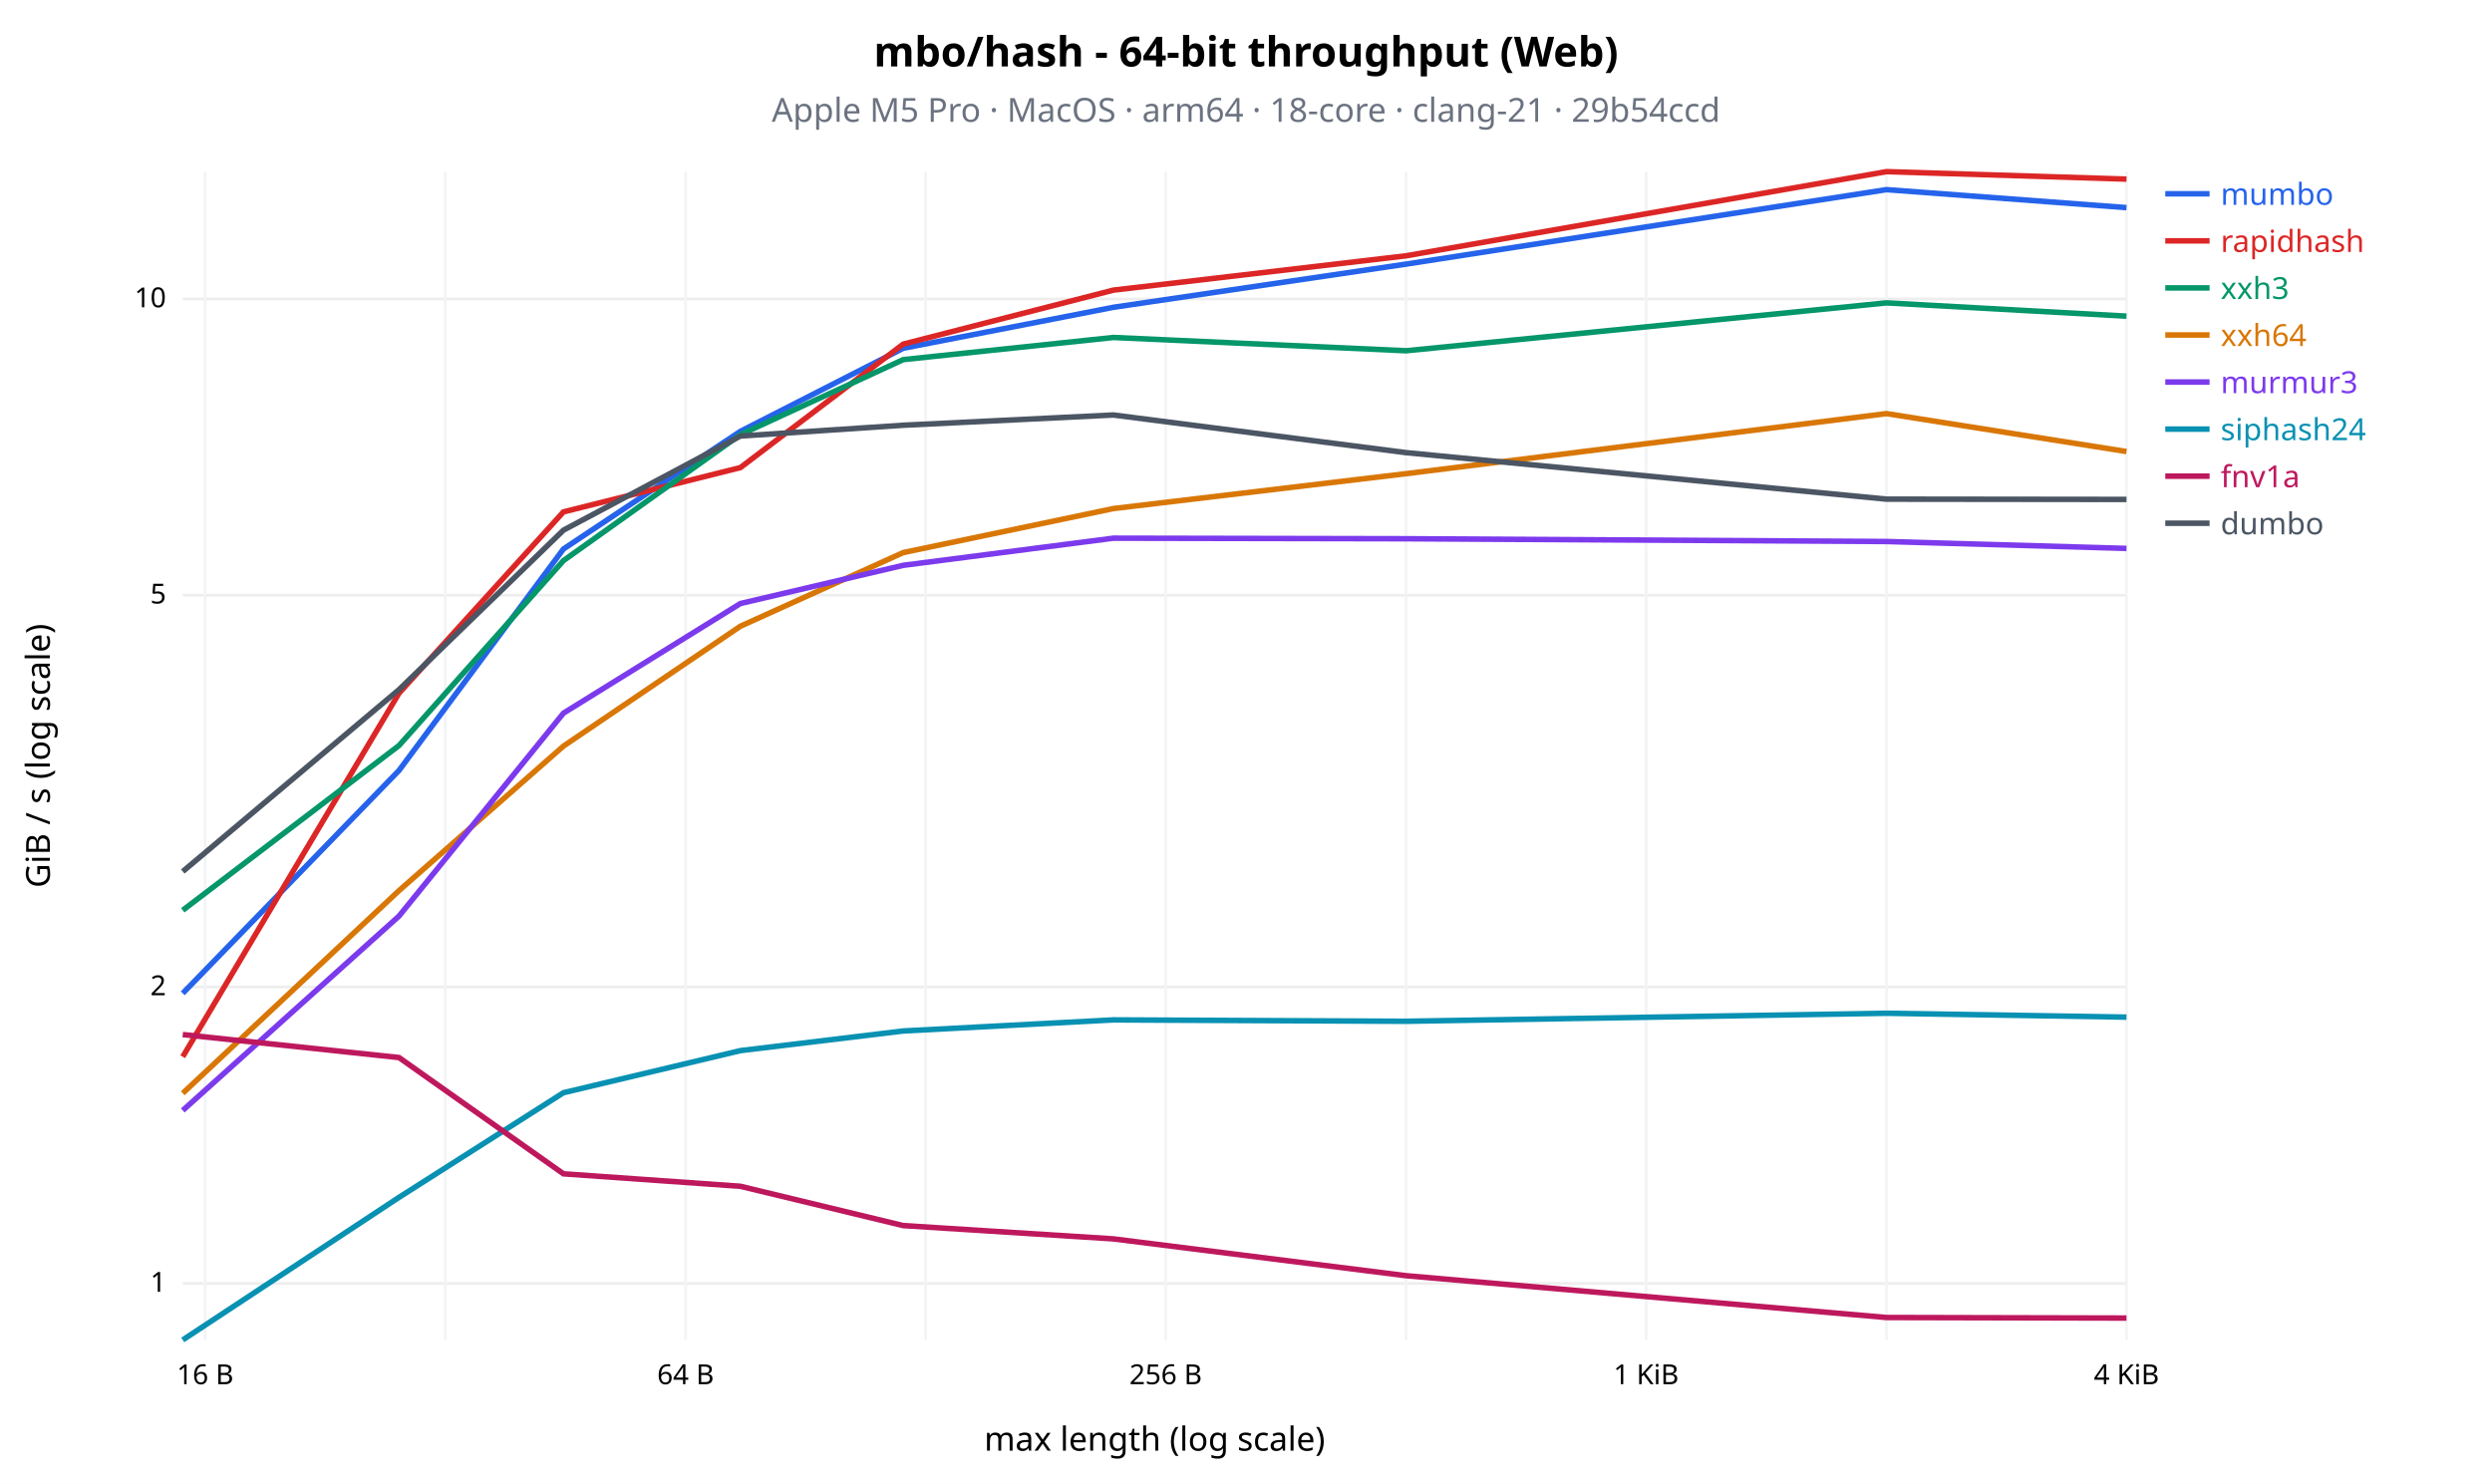
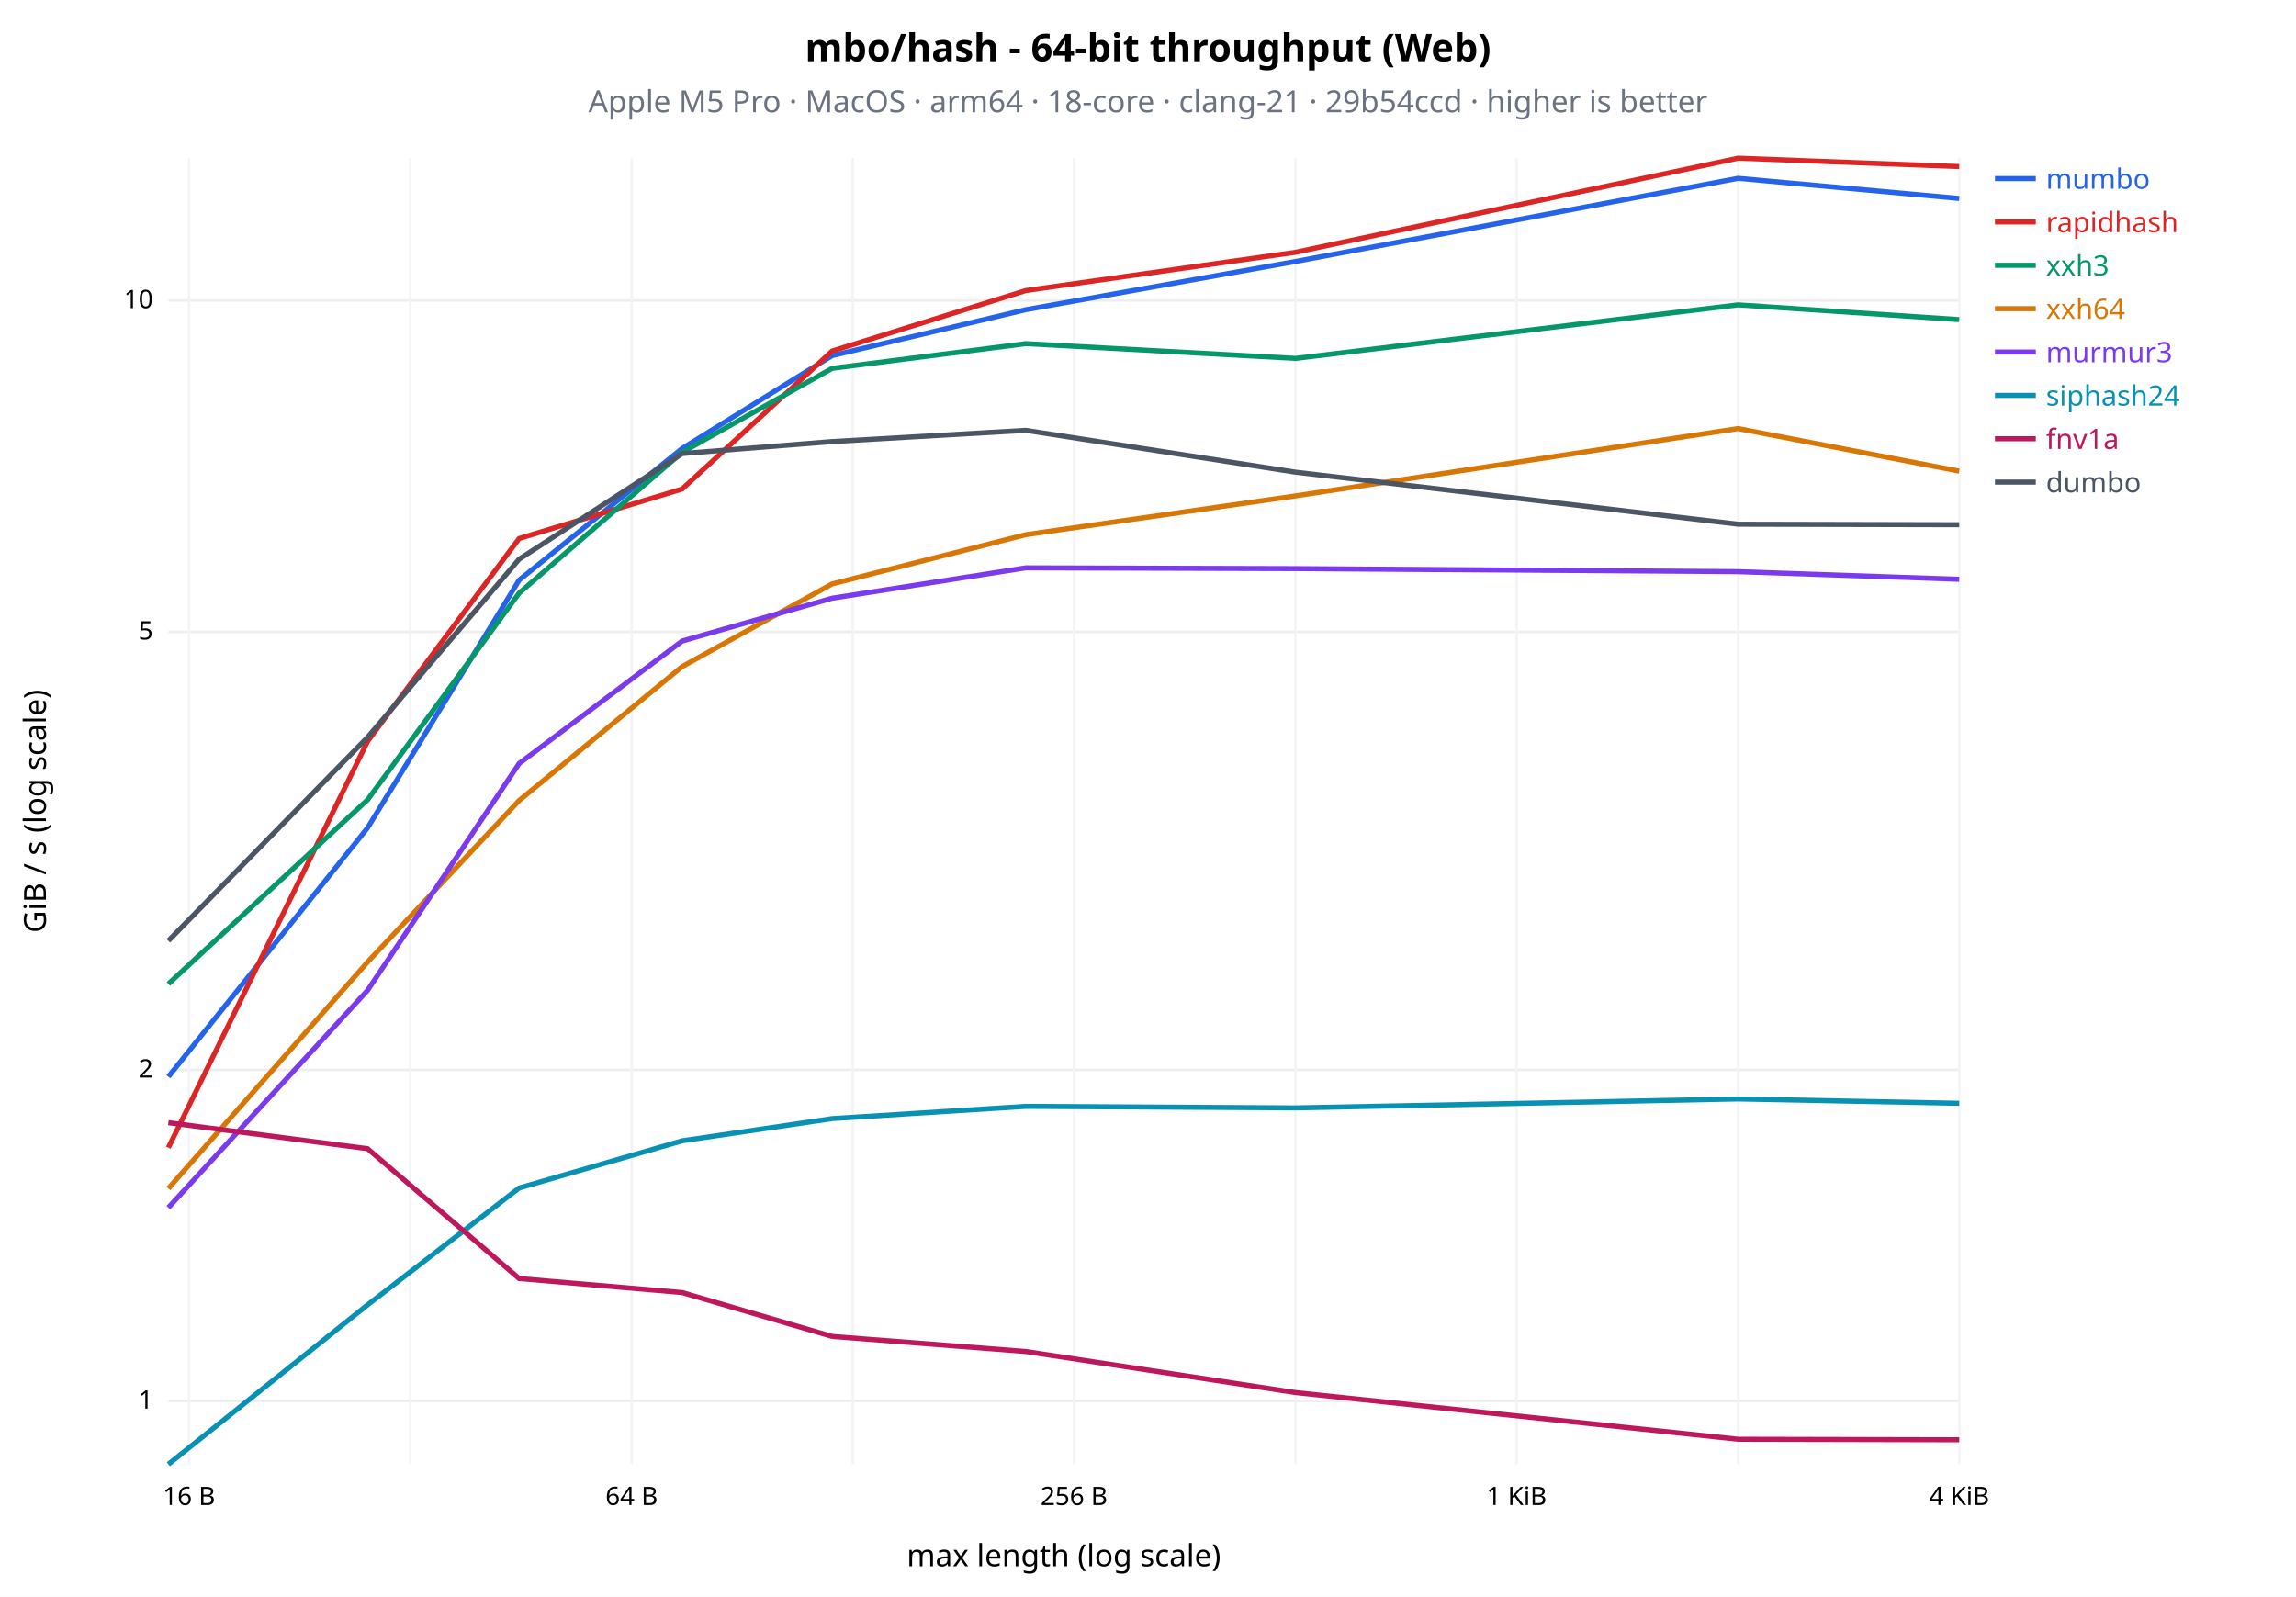
- <svg xmlns="http://www.w3.org/2000/svg" width="900" height="536" font-family="sans-serif">
-   <rect width="900" height="536" fill="white" />
+ <svg xmlns="http://www.w3.org/2000/svg" width="900" height="626" font-family="sans-serif">
+   <rect width="900" height="626" fill="white" />
  <text x="450" y="24" font-size="15" font-weight="bold" text-anchor="middle">mbo/hash - 64-bit throughput (Web)</text>
-   <text x="450" y="44" font-size="12" fill="#6b7280" text-anchor="middle">Apple M5 Pro · MacOS · arm64 · 18-core · clang-21 · 29b54ccd</text>
-   <line x1="66" y1="463.6" x2="768.0" y2="463.6" stroke="#eee" />
-   <text x="60" y="466.6" font-size="10" text-anchor="end">1</text>
-   <line x1="66" y1="356.5" x2="768.0" y2="356.5" stroke="#eee" />
-   <text x="60" y="359.5" font-size="10" text-anchor="end">2</text>
-   <line x1="66" y1="215.0" x2="768.0" y2="215.0" stroke="#eee" />
-   <text x="60" y="218.0" font-size="10" text-anchor="end">5</text>
-   <line x1="66" y1="108.0" x2="768.0" y2="108.0" stroke="#eee" />
-   <text x="60" y="111.0" font-size="10" text-anchor="end">10</text>
-   <line x1="74.1" y1="62" x2="74.1" y2="484.0" stroke="#f3f4f6" />
-   <text x="74.1" y="500.0" font-size="10" text-anchor="middle">16 B</text>
-   <line x1="160.8" y1="62" x2="160.8" y2="484.0" stroke="#f3f4f6" />
-   <line x1="247.6" y1="62" x2="247.6" y2="484.0" stroke="#f3f4f6" />
-   <text x="247.6" y="500.0" font-size="10" text-anchor="middle">64 B</text>
-   <line x1="334.3" y1="62" x2="334.3" y2="484.0" stroke="#f3f4f6" />
-   <line x1="421.0" y1="62" x2="421.0" y2="484.0" stroke="#f3f4f6" />
-   <text x="421.0" y="500.0" font-size="10" text-anchor="middle">256 B</text>
-   <line x1="507.8" y1="62" x2="507.8" y2="484.0" stroke="#f3f4f6" />
-   <line x1="594.5" y1="62" x2="594.5" y2="484.0" stroke="#f3f4f6" />
-   <text x="594.5" y="500.0" font-size="10" text-anchor="middle">1 KiB</text>
-   <line x1="681.3" y1="62" x2="681.3" y2="484.0" stroke="#f3f4f6" />
-   <line x1="768.0" y1="62" x2="768.0" y2="484.0" stroke="#f3f4f6" />
-   <text x="768.0" y="500.0" font-size="10" text-anchor="middle">4 KiB</text>
-   <text x="417" y="524" font-size="12" text-anchor="middle">max length (log scale)</text>
-   <text x="18" y="273" font-size="12" transform="rotate(-90 18 273)" text-anchor="middle">GiB / s (log scale)</text>
-   <polyline points="66.0,358.8 144.1,278.3 203.5,198.3 267.4,155.8 326.2,125.8 402.1,111.0 507.8,95.4 681.3,68.5 768.0,75.0" fill="none" stroke="#2563eb" stroke-width="2" />
+   <text x="450" y="44" font-size="12" fill="#6b7280" text-anchor="middle">Apple M5 Pro · MacOS · arm64 · 18-core · clang-21 · 29b54ccd · higher is better</text>
+   <line x1="66" y1="549.2" x2="768.0" y2="549.2" stroke="#eee" />
+   <text x="60" y="552.2" font-size="10" text-anchor="end">1</text>
+   <line x1="66" y1="419.4" x2="768.0" y2="419.4" stroke="#eee" />
+   <text x="60" y="422.4" font-size="10" text-anchor="end">2</text>
+   <line x1="66" y1="247.7" x2="768.0" y2="247.7" stroke="#eee" />
+   <text x="60" y="250.7" font-size="10" text-anchor="end">5</text>
+   <line x1="66" y1="117.8" x2="768.0" y2="117.8" stroke="#eee" />
+   <text x="60" y="120.8" font-size="10" text-anchor="end">10</text>
+   <line x1="74.1" y1="62" x2="74.1" y2="574.0" stroke="#f3f4f6" />
+   <text x="74.1" y="590.0" font-size="10" text-anchor="middle">16 B</text>
+   <line x1="160.8" y1="62" x2="160.8" y2="574.0" stroke="#f3f4f6" />
+   <line x1="247.6" y1="62" x2="247.6" y2="574.0" stroke="#f3f4f6" />
+   <text x="247.6" y="590.0" font-size="10" text-anchor="middle">64 B</text>
+   <line x1="334.3" y1="62" x2="334.3" y2="574.0" stroke="#f3f4f6" />
+   <line x1="421.0" y1="62" x2="421.0" y2="574.0" stroke="#f3f4f6" />
+   <text x="421.0" y="590.0" font-size="10" text-anchor="middle">256 B</text>
+   <line x1="507.8" y1="62" x2="507.8" y2="574.0" stroke="#f3f4f6" />
+   <line x1="594.5" y1="62" x2="594.5" y2="574.0" stroke="#f3f4f6" />
+   <text x="594.5" y="590.0" font-size="10" text-anchor="middle">1 KiB</text>
+   <line x1="681.3" y1="62" x2="681.3" y2="574.0" stroke="#f3f4f6" />
+   <line x1="768.0" y1="62" x2="768.0" y2="574.0" stroke="#f3f4f6" />
+   <text x="768.0" y="590.0" font-size="10" text-anchor="middle">4 KiB</text>
+   <text x="417" y="614" font-size="12" text-anchor="middle">max length (log scale)</text>
+   <text x="18" y="318" font-size="12" transform="rotate(-90 18 318)" text-anchor="middle">GiB / s (log scale)</text>
+   <polyline points="66.0,422.1 144.1,324.5 203.5,227.4 267.4,175.8 326.2,139.4 402.1,121.4 507.8,102.5 681.3,69.9 768.0,77.8" fill="none" stroke="#2563eb" stroke-width="2" />
  <line x1="782.0" y1="70.0" x2="798.0" y2="70.0" stroke="#2563eb" stroke-width="2" />
  <text x="802.0" y="74.0" font-size="11" fill="#2563eb">mumbo</text>
-   <polyline points="66.0,381.7 144.1,250.4 203.5,184.9 267.4,168.9 326.2,124.3 402.1,104.8 507.8,92.4 681.3,62.0 768.0,64.7" fill="none" stroke="#dc2626" stroke-width="2" />
+   <polyline points="66.0,449.9 144.1,290.6 203.5,211.1 267.4,191.7 326.2,137.6 402.1,113.9 507.8,98.9 681.3,62.0 768.0,65.3" fill="none" stroke="#dc2626" stroke-width="2" />
  <line x1="782.0" y1="87.0" x2="798.0" y2="87.0" stroke="#dc2626" stroke-width="2" />
  <text x="802.0" y="91.0" font-size="11" fill="#dc2626">rapidhash</text>
-   <polyline points="66.0,328.8 144.1,269.3 203.5,202.5 267.4,157.0 326.2,129.9 402.1,121.9 507.8,126.7 681.3,109.4 768.0,114.2" fill="none" stroke="#059669" stroke-width="2" />
+   <polyline points="66.0,385.7 144.1,313.5 203.5,232.5 267.4,177.3 326.2,144.4 402.1,134.7 507.8,140.5 681.3,119.5 768.0,125.3" fill="none" stroke="#059669" stroke-width="2" />
  <line x1="782.0" y1="104.0" x2="798.0" y2="104.0" stroke="#059669" stroke-width="2" />
  <text x="802.0" y="108.0" font-size="11" fill="#059669">xxh3</text>
-   <polyline points="66.0,394.9 144.1,321.7 203.5,269.5 267.4,226.2 326.2,199.6 402.1,183.7 507.8,171.1 681.3,149.4 768.0,163.1" fill="none" stroke="#d97706" stroke-width="2" />
+   <polyline points="66.0,465.9 144.1,377.1 203.5,313.8 267.4,261.3 326.2,228.9 402.1,209.6 507.8,194.4 681.3,168.0 768.0,184.7" fill="none" stroke="#d97706" stroke-width="2" />
  <line x1="782.0" y1="121.0" x2="798.0" y2="121.0" stroke="#d97706" stroke-width="2" />
  <text x="802.0" y="125.0" font-size="11" fill="#d97706">xxh64</text>
-   <polyline points="66.0,401.1 144.1,330.9 203.5,257.6 267.4,218.0 326.2,204.2 402.1,194.4 507.8,194.6 681.3,195.6 768.0,198.1" fill="none" stroke="#7c3aed" stroke-width="2" />
+   <polyline points="66.0,473.4 144.1,388.2 203.5,299.3 267.4,251.3 326.2,234.5 402.1,222.6 507.8,222.9 681.3,224.1 768.0,227.1" fill="none" stroke="#7c3aed" stroke-width="2" />
  <line x1="782.0" y1="138.0" x2="798.0" y2="138.0" stroke="#7c3aed" stroke-width="2" />
  <text x="802.0" y="142.0" font-size="11" fill="#7c3aed">murmur3</text>
-   <polyline points="66.0,484.0 144.1,432.5 203.5,394.7 267.4,379.5 326.2,372.4 402.1,368.4 507.8,368.9 681.3,366.0 768.0,367.4" fill="none" stroke="#0891b2" stroke-width="2" />
+   <polyline points="66.0,574.0 144.1,511.5 203.5,465.7 267.4,447.2 326.2,438.5 402.1,433.7 507.8,434.3 681.3,430.8 768.0,432.5" fill="none" stroke="#0891b2" stroke-width="2" />
  <line x1="782.0" y1="155.0" x2="798.0" y2="155.0" stroke="#0891b2" stroke-width="2" />
  <text x="802.0" y="159.0" font-size="11" fill="#0891b2">siphash24</text>
-   <polyline points="66.0,373.7 144.1,382.0 203.5,424.0 267.4,428.5 326.2,442.7 402.1,447.5 507.8,460.8 681.3,475.9 768.0,476.1" fill="none" stroke="#be185d" stroke-width="2" />
+   <polyline points="66.0,440.1 144.1,450.3 203.5,501.2 267.4,506.7 326.2,523.9 402.1,529.8 507.8,545.9 681.3,564.2 768.0,564.4" fill="none" stroke="#be185d" stroke-width="2" />
  <line x1="782.0" y1="172.0" x2="798.0" y2="172.0" stroke="#be185d" stroke-width="2" />
  <text x="802.0" y="176.0" font-size="11" fill="#be185d">fnv1a</text>
-   <polyline points="66.0,314.8 144.1,249.1 203.5,191.5 267.4,157.5 326.2,153.6 402.1,149.9 507.8,163.5 681.3,180.3 768.0,180.4" fill="none" stroke="#4b5563" stroke-width="2" />
+   <polyline points="66.0,368.8 144.1,289.0 203.5,219.2 267.4,177.8 326.2,173.1 402.1,168.7 507.8,185.1 681.3,205.5 768.0,205.7" fill="none" stroke="#4b5563" stroke-width="2" />
  <line x1="782.0" y1="189.0" x2="798.0" y2="189.0" stroke="#4b5563" stroke-width="2" />
  <text x="802.0" y="193.0" font-size="11" fill="#4b5563">dumbo</text>
</svg>
